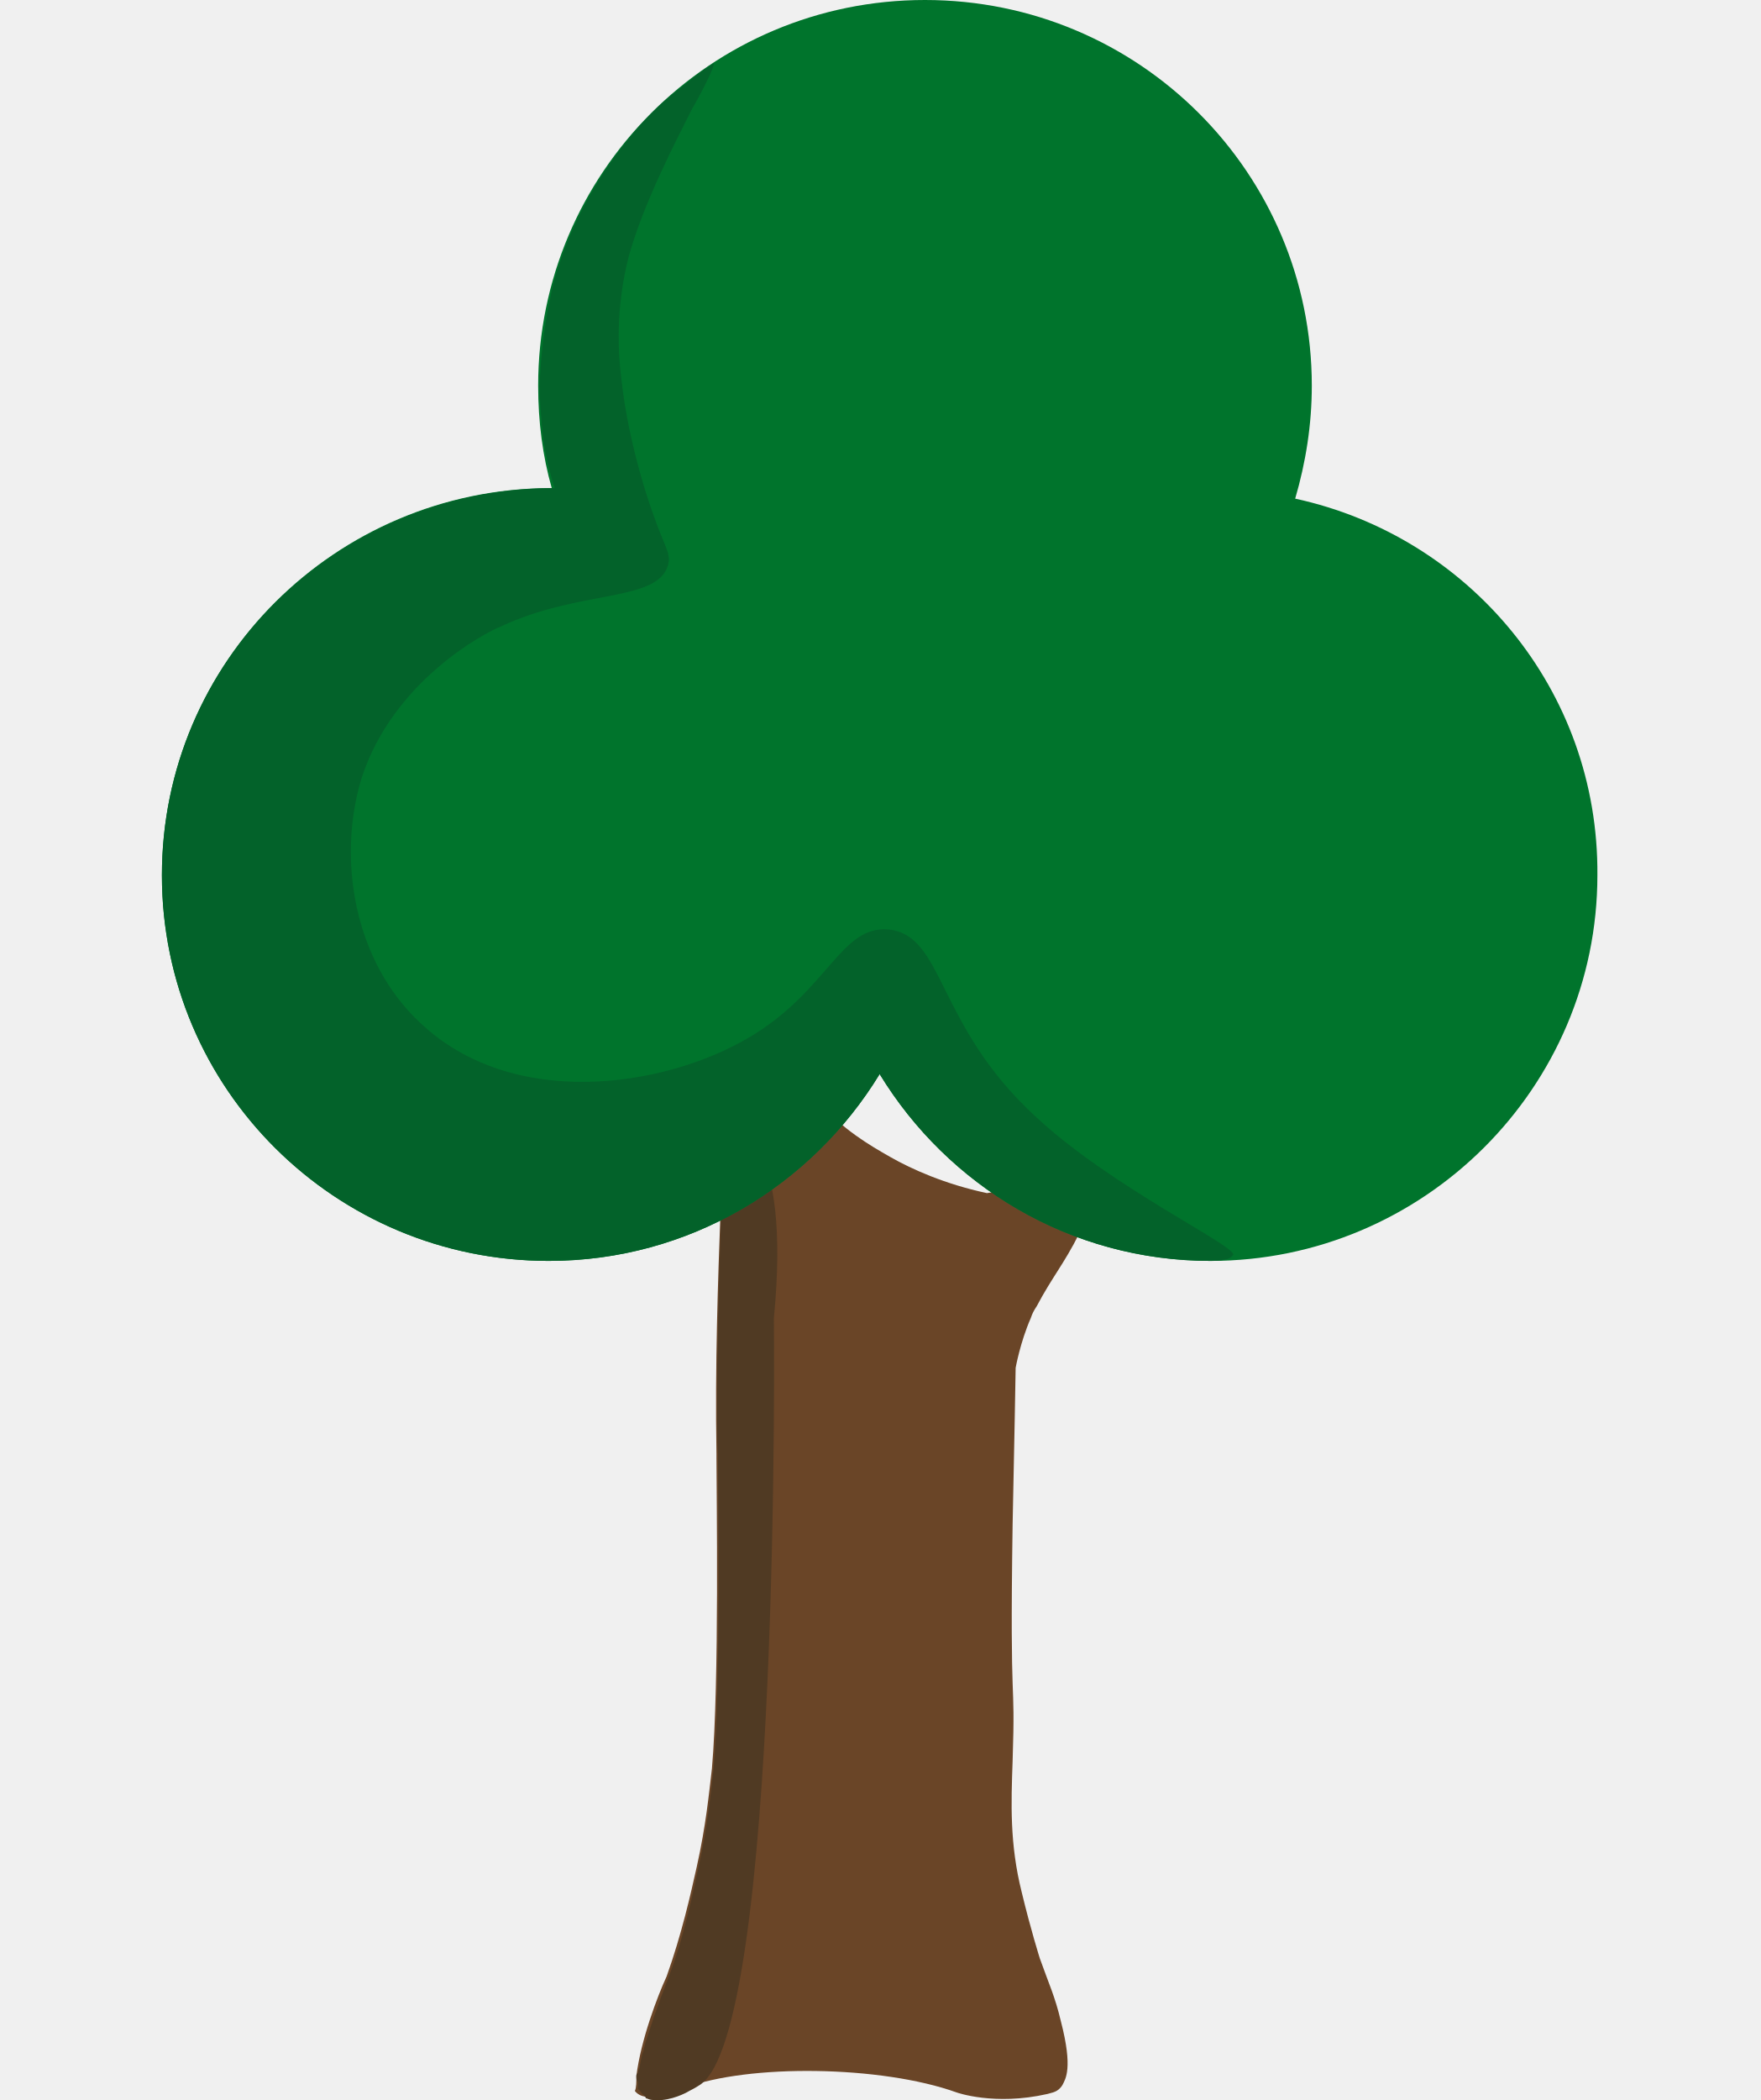
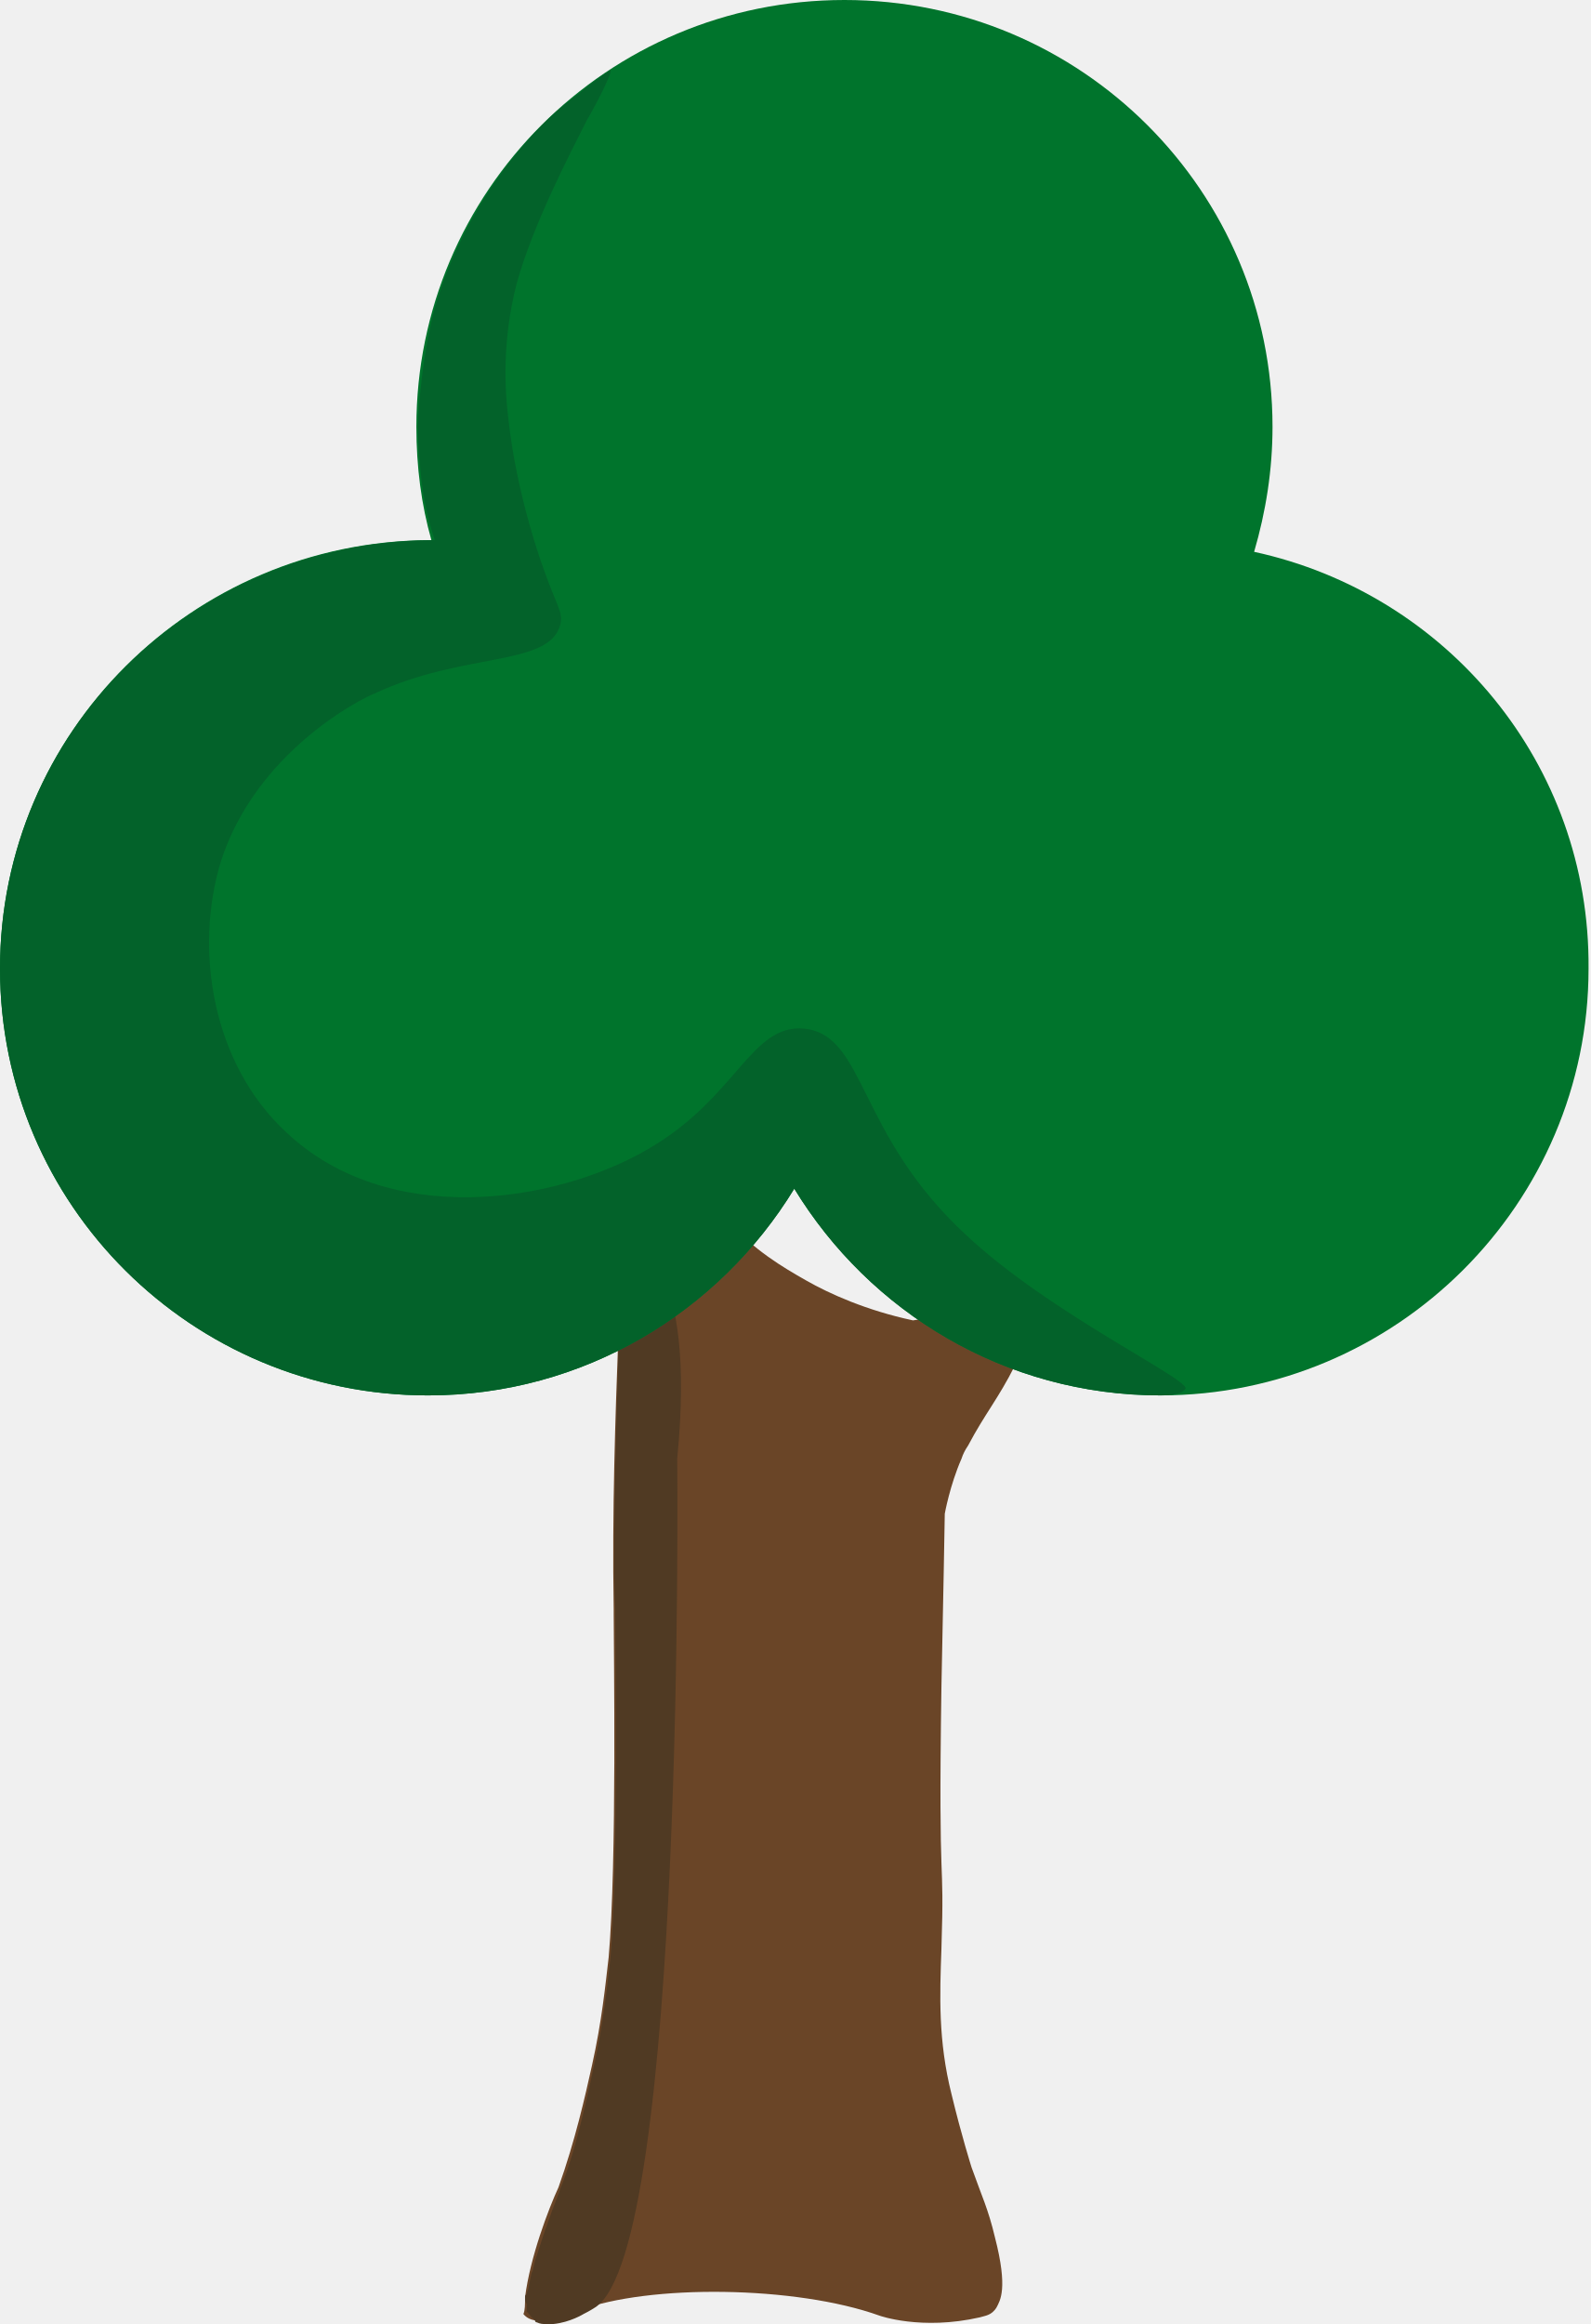
- <svg xmlns="http://www.w3.org/2000/svg" width="52" height="62" viewBox="0 0 141 206" fill="none">
+ <svg xmlns="http://www.w3.org/2000/svg" viewBox="0 0 141 206" fill="none">
  <g clip-path="url(#clip0_201_566)">
    <path d="M46.555 203.636C47 200.089 48.631 195.803 49.52 193.882C51.003 189.745 51.893 185.755 52.486 183.095C53.375 179.105 53.672 176.001 53.968 173.489C54.71 165.066 54.413 146.151 54.413 143.047C54.413 142.752 54.413 142.604 54.413 142.604C54.117 125.166 55.599 109.207 55.006 103.148C54.858 101.227 54.562 99.453 54.562 99.453C54.265 97.68 53.82 96.35 53.524 95.316C53.524 95.316 52.931 93.247 52.189 89.996C51.448 86.892 51.448 84.38 51.3 81.573C51.151 76.696 51.596 71.671 52.041 71.671C52.337 71.671 52.486 73.74 53.227 79.799C54.117 86.153 54.413 87.631 55.006 89.552C55.599 91.326 56.489 94.133 56.637 94.281C57.082 95.463 57.379 96.35 57.823 97.385C57.972 97.68 58.268 98.419 58.713 99.158C59.158 100.192 60.196 102.113 61.827 104.478C62.864 106.103 63.606 107.138 64.495 108.172C66.868 110.832 69.388 112.31 71.464 113.492C73.539 114.674 76.801 116.152 80.953 117.039C81.99 116.891 83.325 116.595 84.659 115.857C86.883 114.674 88.366 112.901 89.997 110.98C91.776 109.059 92.814 107.581 92.814 107.581C93.555 106.547 94 106.103 94.741 105.217C95.483 104.478 97.114 102.704 97.707 103.148C98.448 103.739 97.262 106.842 96.965 107.877C96.224 109.65 95.631 110.98 94.445 113.197C93.704 114.674 93.555 114.674 92.073 117.334C91.035 119.108 90.59 119.994 89.997 120.881C89.997 121.029 89.997 120.881 89.997 121.029C88.514 123.984 87.328 125.314 85.845 128.122C85.549 128.565 85.401 128.861 85.252 129.304C84.215 131.669 83.77 134.181 83.77 134.181C83.77 134.181 83.621 142.9 83.473 149.549C83.177 169.204 83.77 163.588 83.473 172.75C83.325 176.888 83.177 180.878 84.363 185.607C85.252 189.301 86.142 192.109 86.142 192.109C87.031 194.621 87.625 195.803 88.218 198.316C89.404 202.897 88.662 203.931 88.366 204.522C87.921 205.261 87.328 205.261 86.883 205.409C81.694 206.591 77.987 205.261 77.987 205.261C70.574 202.601 57.527 202.453 51.3 204.818C50.41 205.261 47.445 206.443 46.407 205.113C46.555 204.818 46.555 204.227 46.555 203.636Z" fill="#6A4527" />
    <path d="M46.555 203.636C46.555 203.488 46.555 203.488 46.703 203.34C46.703 203.34 46.703 203.192 46.852 202.897C47 202.01 47.148 201.419 47.148 201.419C47.297 201.271 47.297 200.68 47.593 199.941C48.038 198.611 48.334 197.577 48.483 197.281C49.076 195.508 49.669 194.178 49.669 194.03C51.151 190.484 52.337 184.572 52.634 183.242C53.524 179.253 53.82 176.149 54.117 173.637C54.858 165.214 54.562 146.298 54.562 143.195C54.562 143.047 54.562 142.752 54.562 142.752C54.413 140.092 54.413 130.782 55.006 115.118C55.006 114.674 55.154 113.788 55.154 112.753C55.154 111.719 55.154 111.275 55.154 110.684C55.154 108.616 55.303 108.024 55.303 106.103C55.303 105.364 55.303 104.034 55.154 102.704C55.451 103.739 55.896 105.069 56.489 106.99C57.675 110.389 58.713 112.605 58.861 113.197C59.899 115.709 60.937 120.142 60.047 129.304C60.047 129.304 60.789 199.35 52.782 204.522C52.337 204.818 51.745 205.113 51.745 205.113C51.745 205.113 50.558 205.852 49.076 206C49.076 206 48.631 206.148 48.186 206C48.186 206 47.89 206 47.593 205.852C47.445 205.852 47.445 205.704 47.445 205.704L47.297 205.557C47.148 205.409 47.148 205.409 47 205.261C47 205.261 47 205.113 46.852 205.113C46.852 204.966 46.852 204.966 46.703 204.966C46.703 204.818 46.703 204.522 46.703 204.227C46.555 204.079 46.555 203.931 46.555 203.636Z" fill="#503A23" />
    <path d="M111.199 48.914C112.237 45.367 112.83 41.673 112.83 37.831C112.83 16.994 95.927 0 74.874 0C53.82 0 36.918 16.994 36.918 37.831C36.918 41.377 37.363 44.776 38.252 47.88C38.104 47.88 38.104 47.88 37.956 47.88C17.05 48.027 0 64.874 0 85.858C0 106.842 17.05 123.689 37.956 123.689C51.745 123.689 63.754 116.3 70.426 105.364C77.098 116.3 89.107 123.689 102.896 123.689C123.801 123.689 140.852 106.694 140.852 85.858C141 67.681 128.249 52.608 111.199 48.914Z" fill="#00742C" />
    <path d="M54.117 6.207C54.117 6.207 53.968 6.354 53.227 6.798C52.041 7.684 51.893 7.832 51.893 7.832C51.003 8.571 49.965 9.31 49.669 9.605C48.927 10.197 43.442 14.925 39.883 23.496C38.994 25.713 38.401 27.634 38.104 29.26C38.104 29.26 37.215 33.102 37.066 37.831C37.066 39.456 37.215 40.786 37.215 40.786C37.363 43.298 37.808 45.663 38.549 47.88C38.401 47.88 38.401 47.88 38.252 47.88C17.05 48.027 0 64.874 0 85.858C0 106.842 17.05 123.689 37.956 123.689C51.745 123.689 63.754 116.3 70.426 105.364C77.098 116.3 89.107 123.689 102.896 123.689C104.823 123.689 104.972 123.245 105.12 123.098C105.416 122.211 93.11 116.448 85.697 109.502C75.912 100.488 76.801 91.769 71.316 91.178C66.571 90.735 65.385 97.237 57.527 101.818C49.224 106.694 34.398 108.911 25.353 100.34C18.83 94.281 17.199 84.232 19.571 76.4C22.684 66.647 32.025 61.918 33.211 61.475C41.069 57.781 48.631 59.111 49.669 55.416C49.965 54.234 49.372 53.791 48.186 50.392C48.186 50.392 45.814 44.037 45.073 37.092C44.776 34.727 44.48 30.294 45.814 25.122C47.297 19.802 50.558 13.595 52.041 10.64C52.337 10.197 54.413 6.354 54.117 6.207Z" fill="#03622A" />
  </g>
  <defs>
    <clipPath id="clip0_201_566">
      <rect width="141" height="206" fill="white" />
    </clipPath>
  </defs>
</svg>
